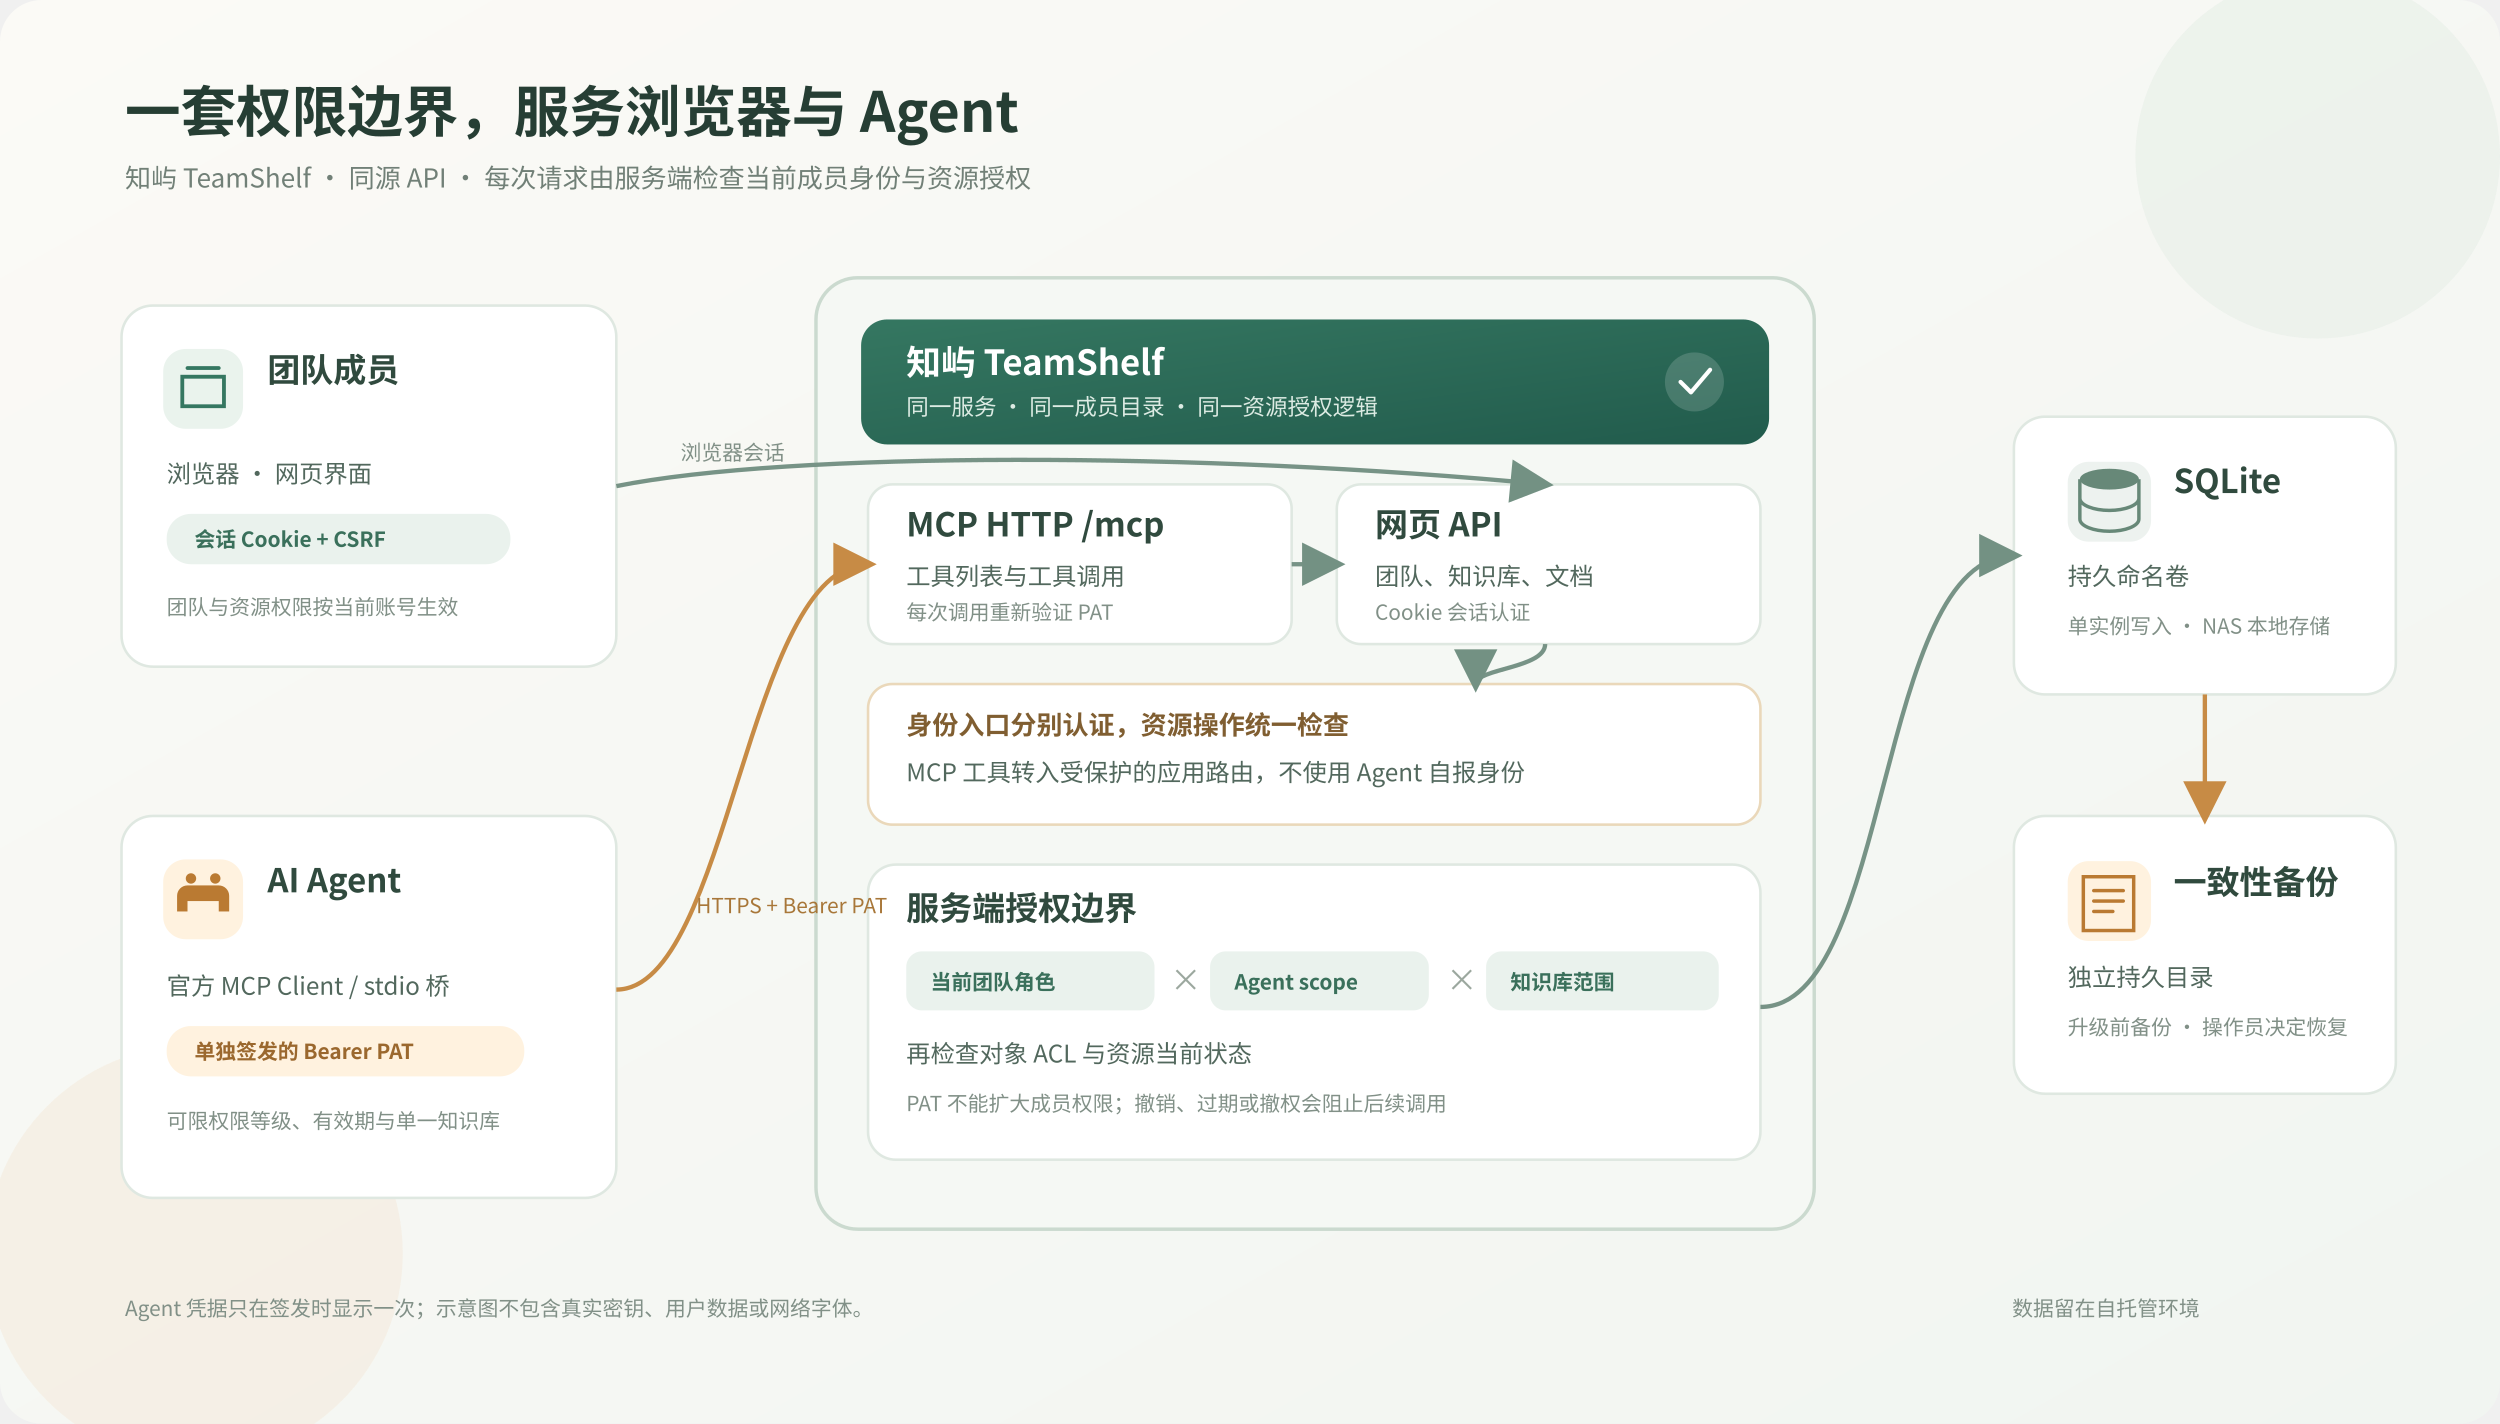
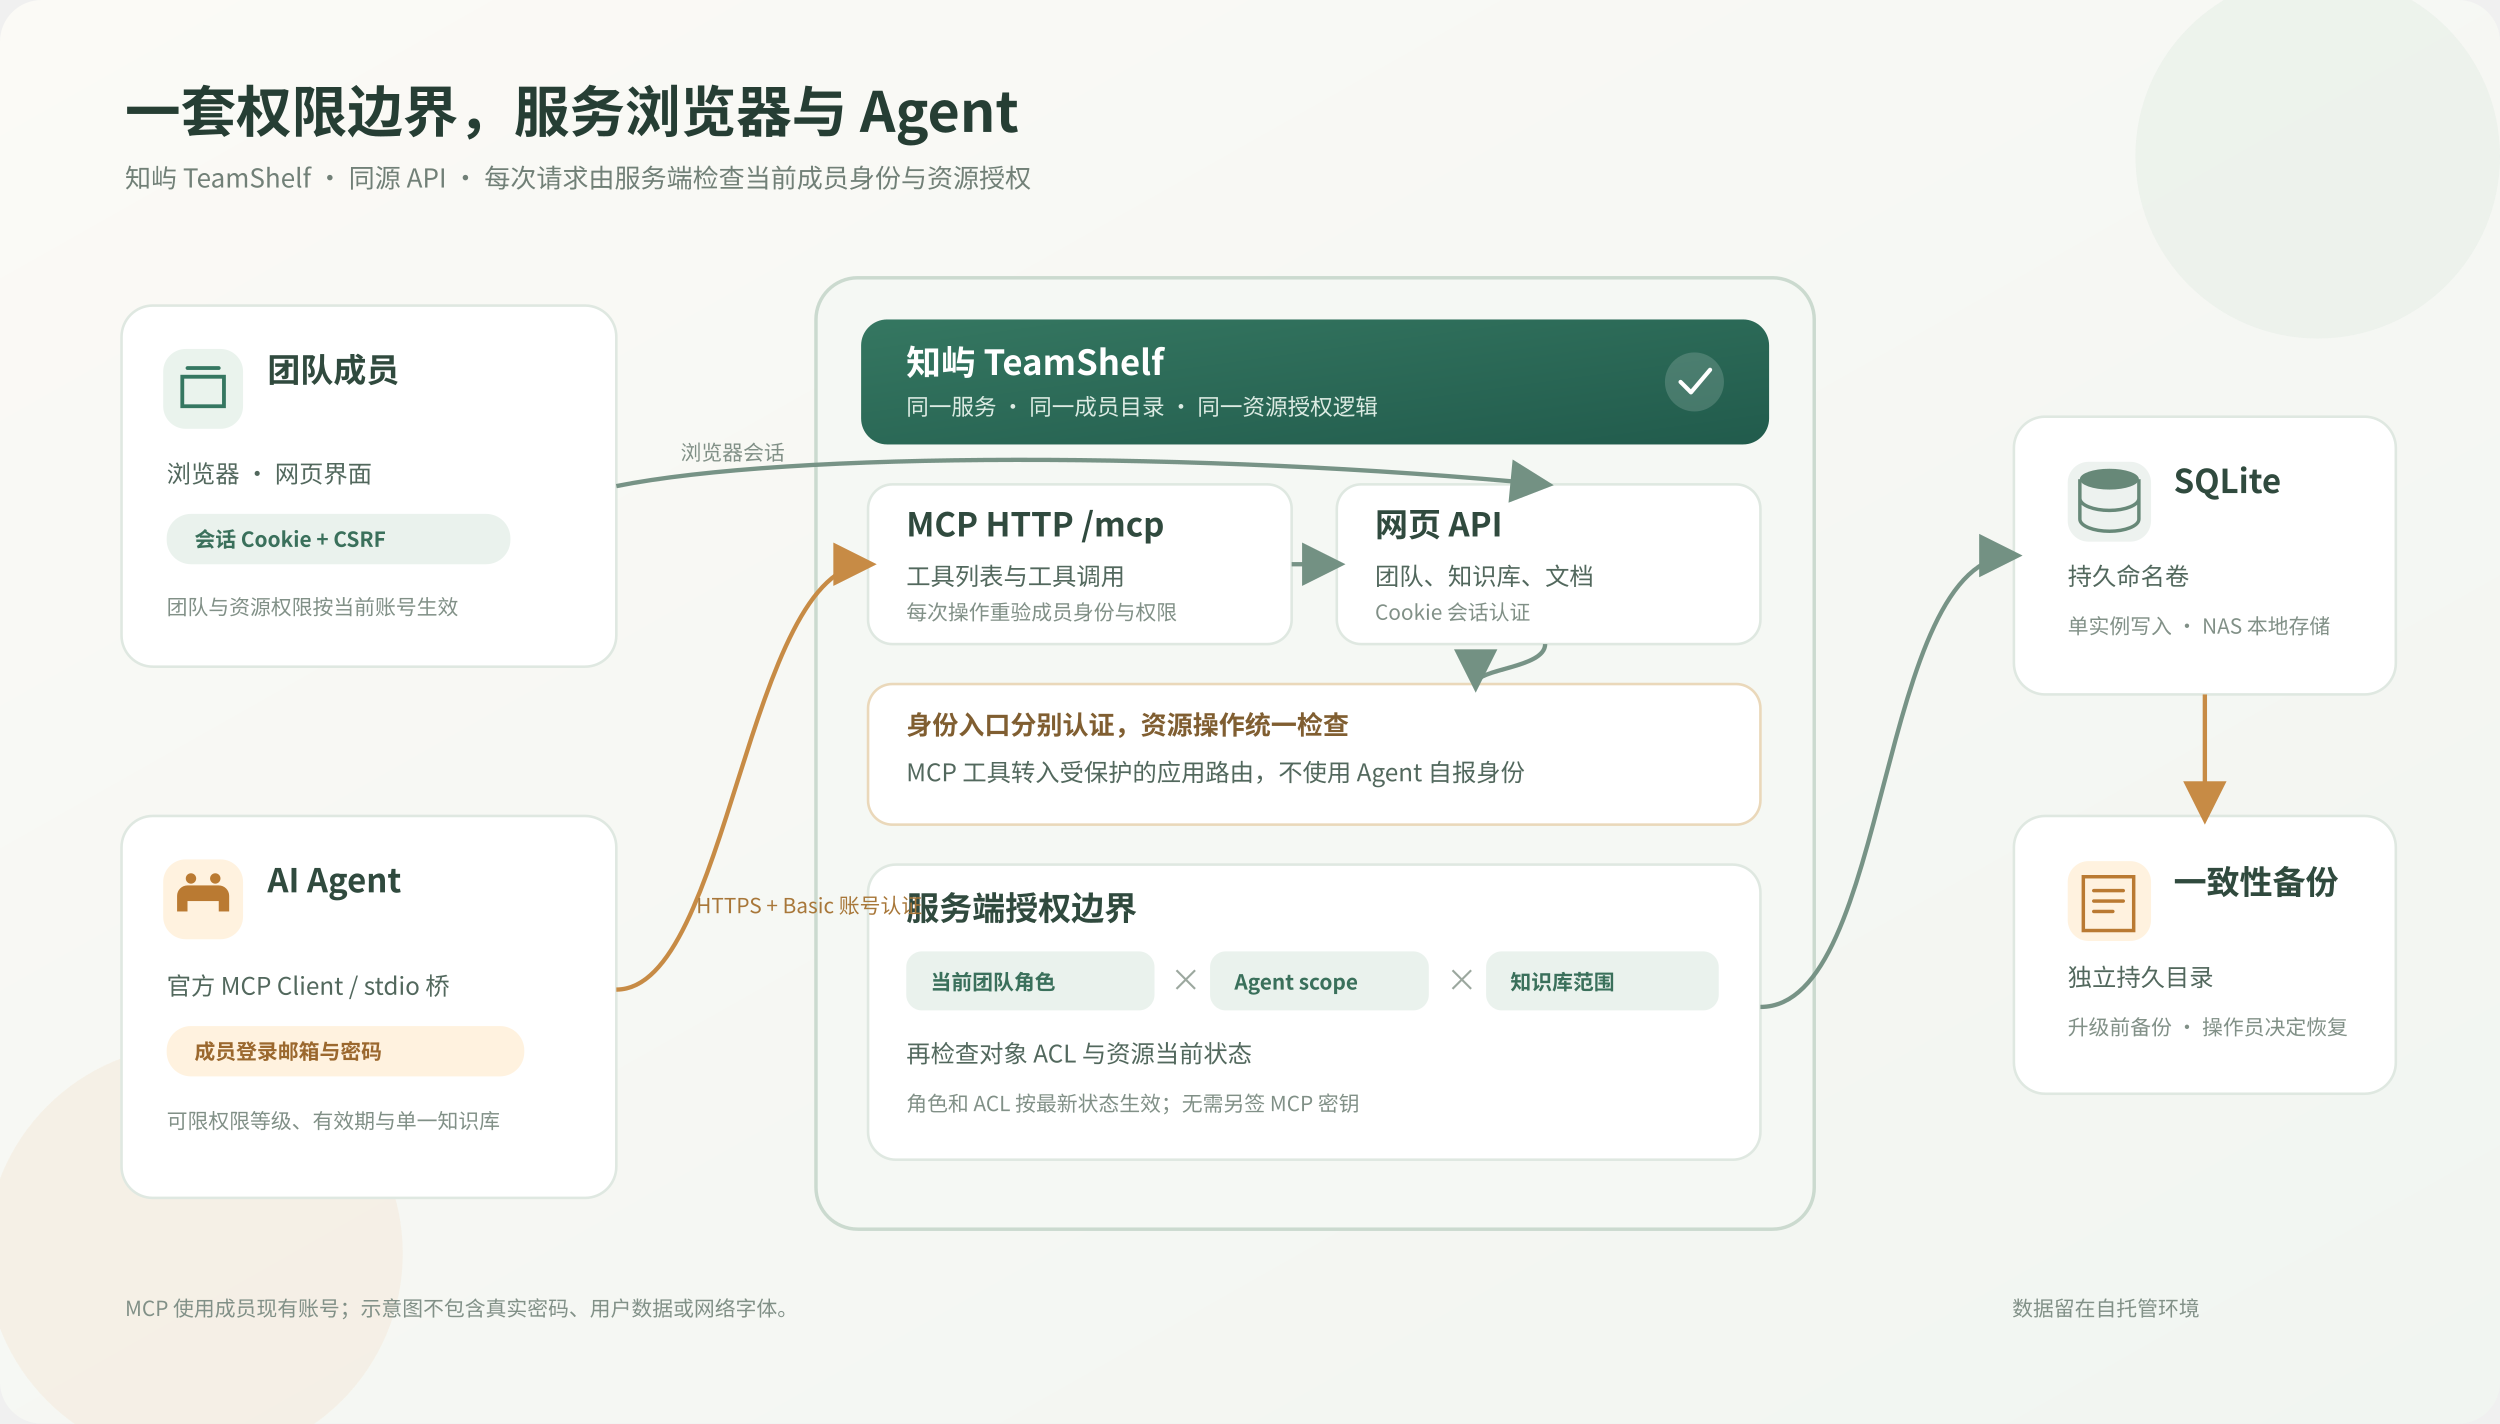
<svg xmlns="http://www.w3.org/2000/svg" viewBox="0 0 1440 820" role="img" aria-labelledby="title desc">
  <defs>
    <linearGradient id="bg" x1="0" y1="0" x2="1" y2="1">
      <stop offset="0" stop-color="#fbfaf6" />
      <stop offset="1" stop-color="#f1f5f1" />
    </linearGradient>
    <linearGradient id="teal" x1="0" y1="0" x2="1" y2="1">
      <stop offset="0" stop-color="#357761" />
      <stop offset="1" stop-color="#215b4c" />
    </linearGradient>
    <marker id="arrow" markerWidth="10" markerHeight="10" refX="8" refY="5" orient="auto">
      <path d="M0 0 L10 5 L0 10 Z" fill="#739183" />
    </marker>
    <marker id="arrowGold" markerWidth="10" markerHeight="10" refX="8" refY="5" orient="auto">
      <path d="M0 0 L10 5 L0 10 Z" fill="#c78b45" />
    </marker>
    <style>
      text { font-family: "Segoe UI", "Microsoft YaHei", "Noto Sans CJK SC", sans-serif; }
      .title { fill:#263e34; font-size:32px; font-weight:700; }
      .subtitle { fill:#718077; font-size:15px; }
      .card { fill:#fff; stroke:#dfe8e1; stroke-width:1.5; }
      .cardTitle { fill:#304a3e; font-size:19px; font-weight:700; }
      .label { fill:#52685d; font-size:14px; }
      .small { fill:#819087; font-size:12px; }
      .tag { fill:#eaf2ed; }
      .tagText { fill:#3a705b; font-size:12px; font-weight:600; }
      .line { fill:none; stroke:#779386; stroke-width:2.5; marker-end:url(#arrow); }
      .lineGold { fill:none; stroke:#c78b45; stroke-width:2.5; marker-end:url(#arrowGold); }
    </style>
  </defs>
  <rect width="1440" height="820" rx="24" fill="url(#bg)" />
  <circle cx="1335" cy="90" r="105" fill="#e8efe8" opacity=".65" />
  <circle cx="112" cy="722" r="120" fill="#f4eadb" opacity=".55" />
  <text x="72" y="76" class="title">一套权限边界，服务浏览器与 Agent</text>
  <text x="72" y="108" class="subtitle">知屿 TeamShelf · 同源 API · 每次请求由服务端检查当前成员身份与资源授权</text>
  <rect x="70" y="176" width="285" height="208" rx="18" class="card" />
  <rect x="94" y="201" width="46" height="46" rx="13" fill="#eaf3ed" />
  <path d="M105 217h24v17h-24z M108 212h18" fill="none" stroke="#357761" stroke-width="2.2" stroke-linecap="round" />
  <text x="154" y="220" class="cardTitle">团队成员</text>
  <text x="96" y="278" class="label">浏览器 · 网页界面</text>
  <rect x="96" y="296" width="198" height="29" rx="14" class="tag" />
  <text x="112" y="315" class="tagText">会话 Cookie + CSRF</text>
  <text x="96" y="354" class="small">团队与资源权限按当前账号生效</text>
  <rect x="70" y="470" width="285" height="220" rx="18" class="card" />
  <rect x="94" y="495" width="46" height="46" rx="13" fill="#fff2df" />
  <path d="M108 510h18a6 6 0 0 1 6 6v9h-6v-6h-18v6h-6v-9a6 6 0 0 1 6-6zm2-7a3 3 0 1 0 0 6 3 3 0 0 0 0-6zm14 0a3 3 0 1 0 0 6 3 3 0 0 0 0-6z" fill="#ba7a32" />
  <text x="154" y="514" class="cardTitle">AI Agent</text>
  <text x="96" y="573" class="label">官方 MCP Client / stdio 桥</text>
  <rect x="96" y="591" width="206" height="29" rx="14" fill="#fff2df" />
-   <text x="112" y="610" fill="#9b682e" font-size="12" font-weight="600">单独签发的 Bearer PAT</text>
+   <text x="112" y="610" fill="#9b682e" font-size="12" font-weight="600">成员登录邮箱与密码</text>
  <text x="96" y="650" class="small">可限权限等级、有效期与单一知识库</text>
  <rect x="470" y="160" width="575" height="548" rx="24" fill="#f5f8f4" stroke="#cbdacf" stroke-width="2" />
  <rect x="496" y="184" width="523" height="72" rx="15" fill="url(#teal)" />
  <text x="522" y="216" fill="#fff" font-size="20" font-weight="700">知屿 TeamShelf</text>
  <text x="522" y="239" fill="#dcebe3" font-size="13">同一服务 · 同一成员目录 · 同一资源授权逻辑</text>
  <circle cx="976" cy="220" r="17" fill="#ffffff" opacity=".16" />
  <path d="M968 220l6 6 11-13" fill="none" stroke="#fff" stroke-width="2.4" stroke-linecap="round" stroke-linejoin="round" />
  <rect x="770" y="279" width="244" height="92" rx="14" class="card" />
  <text x="792" y="309" class="cardTitle" font-size="16">网页 API</text>
  <text x="792" y="337" class="label">团队、知识库、文档</text>
  <text x="792" y="357" class="small">Cookie 会话认证</text>
  <rect x="500" y="279" width="244" height="92" rx="14" class="card" />
  <text x="522" y="309" class="cardTitle" font-size="16">MCP HTTP /mcp</text>
  <text x="522" y="337" class="label">工具列表与工具调用</text>
-   <text x="522" y="357" class="small">每次调用重新验证 PAT</text>
+   <text x="522" y="357" class="small">每次操作重验成员身份与权限</text>
  <rect x="500" y="394" width="514" height="81" rx="14" fill="#fff" stroke="#ead8ba" stroke-width="1.5" />
  <text x="522" y="423" fill="#805e31" font-size="15" font-weight="700">身份入口分别认证，资源操作统一检查</text>
  <text x="522" y="450" class="label">MCP 工具转入受保护的应用路由，不使用 Agent 自报身份</text>
  <rect x="500" y="498" width="514" height="170" rx="16" fill="#fff" stroke="#dfe8e1" stroke-width="1.5" />
  <text x="522" y="530" class="cardTitle" font-size="16">服务端授权边界</text>
  <rect x="522" y="548" width="143" height="34" rx="9" class="tag" />
  <text x="536" y="570" class="tagText">当前团队角色</text>
  <text x="674" y="571" fill="#9ca89f" font-size="18">×</text>
  <rect x="697" y="548" width="126" height="34" rx="9" class="tag" />
  <text x="711" y="570" class="tagText">Agent scope</text>
  <text x="833" y="571" fill="#9ca89f" font-size="18">×</text>
  <rect x="856" y="548" width="134" height="34" rx="9" class="tag" />
  <text x="870" y="570" class="tagText">知识库范围</text>
  <text x="522" y="612" class="label">再检查对象 ACL 与资源当前状态</text>
-   <text x="522" y="640" class="small">PAT 不能扩大成员权限；撤销、过期或撤权会阻止后续调用</text>
+   <text x="522" y="640" class="small">角色和 ACL 按最新状态生效；无需另签 MCP 密钥</text>
  <rect x="1160" y="240" width="220" height="160" rx="18" class="card" />
  <rect x="1191" y="266" width="48" height="46" rx="12" fill="#edf2ef" />
  <ellipse cx="1215" cy="276" rx="17" ry="6" fill="#678878" />
  <path d="M1198 276v23c0 4 8 7 17 7s17-3 17-7v-23 M1198 287c0 4 8 7 17 7s17-3 17-7" fill="none" stroke="#678878" stroke-width="2" />
  <text x="1252" y="284" class="cardTitle" font-size="17">SQLite</text>
  <text x="1191" y="337" class="label">持久命名卷</text>
  <text x="1191" y="365" class="small">单实例写入 · NAS 本地存储</text>
  <rect x="1160" y="470" width="220" height="160" rx="18" class="card" />
  <rect x="1191" y="496" width="48" height="46" rx="12" fill="#fff2df" />
  <path d="M1200 505h29v31h-29z M1206 513h17 M1206 519h17 M1206 525h11" fill="none" stroke="#ba7a32" stroke-width="2" stroke-linecap="round" />
  <text x="1252" y="515" class="cardTitle" font-size="17">一致性备份</text>
  <text x="1191" y="568" class="label">独立持久目录</text>
  <text x="1191" y="596" class="small">升级前备份 · 操作员决定恢复</text>
  <path d="M355 280 C455 260 690 260 890 279" class="line" />
  <text x="392" y="265" class="small">浏览器会话</text>
  <path d="M355 570 C420 570 430 325 500 325" class="lineGold" />
-   <text x="401" y="526" fill="#a87739" font-size="12">HTTPS + Bearer PAT</text>
+   <text x="401" y="526" fill="#a87739" font-size="12">HTTPS + Basic 账号认证</text>
  <path d="M744 325 C760 325 755 325 770 325" class="line" />
  <path d="M890 371 C890 385 850 385 850 394" class="line" />
  <path d="M1014 580 C1090 580 1080 320 1160 320" class="line" />
  <path d="M1270 400 L1270 470" class="lineGold" />
-   <text x="72" y="758" class="small">Agent 凭据只在签发时显示一次；示意图不包含真实密钥、用户数据或网络字体。</text>
+   <text x="72" y="758" class="small">MCP 使用成员现有账号；示意图不包含真实密码、用户数据或网络字体。</text>
  <text x="1159" y="758" class="small">数据留在自托管环境</text>
</svg>
